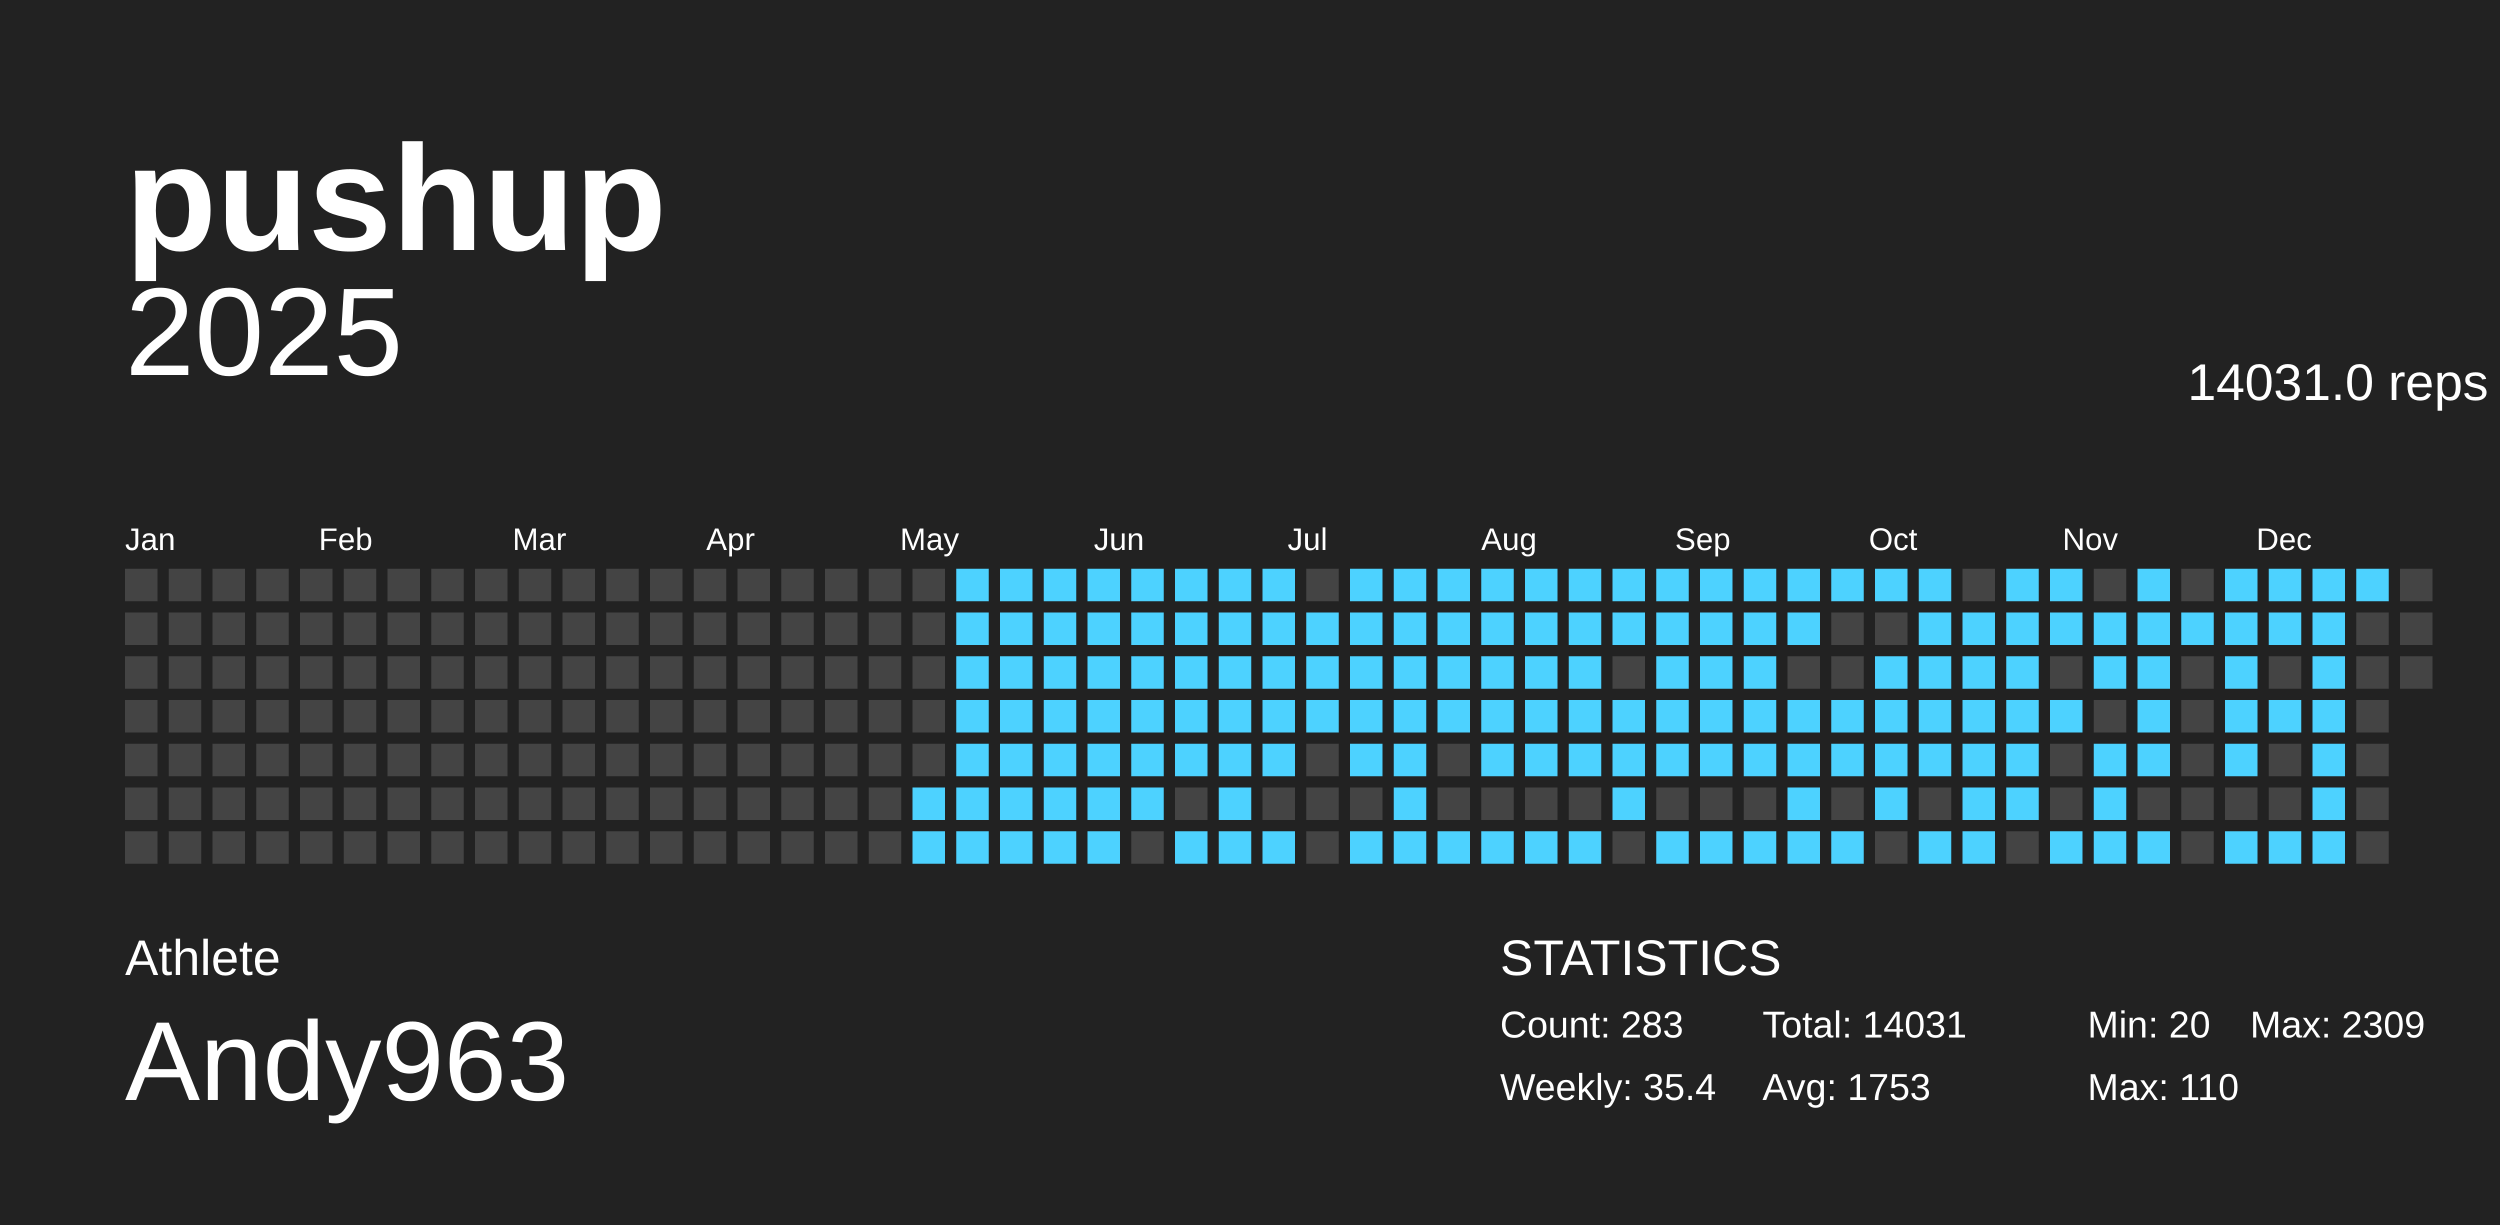
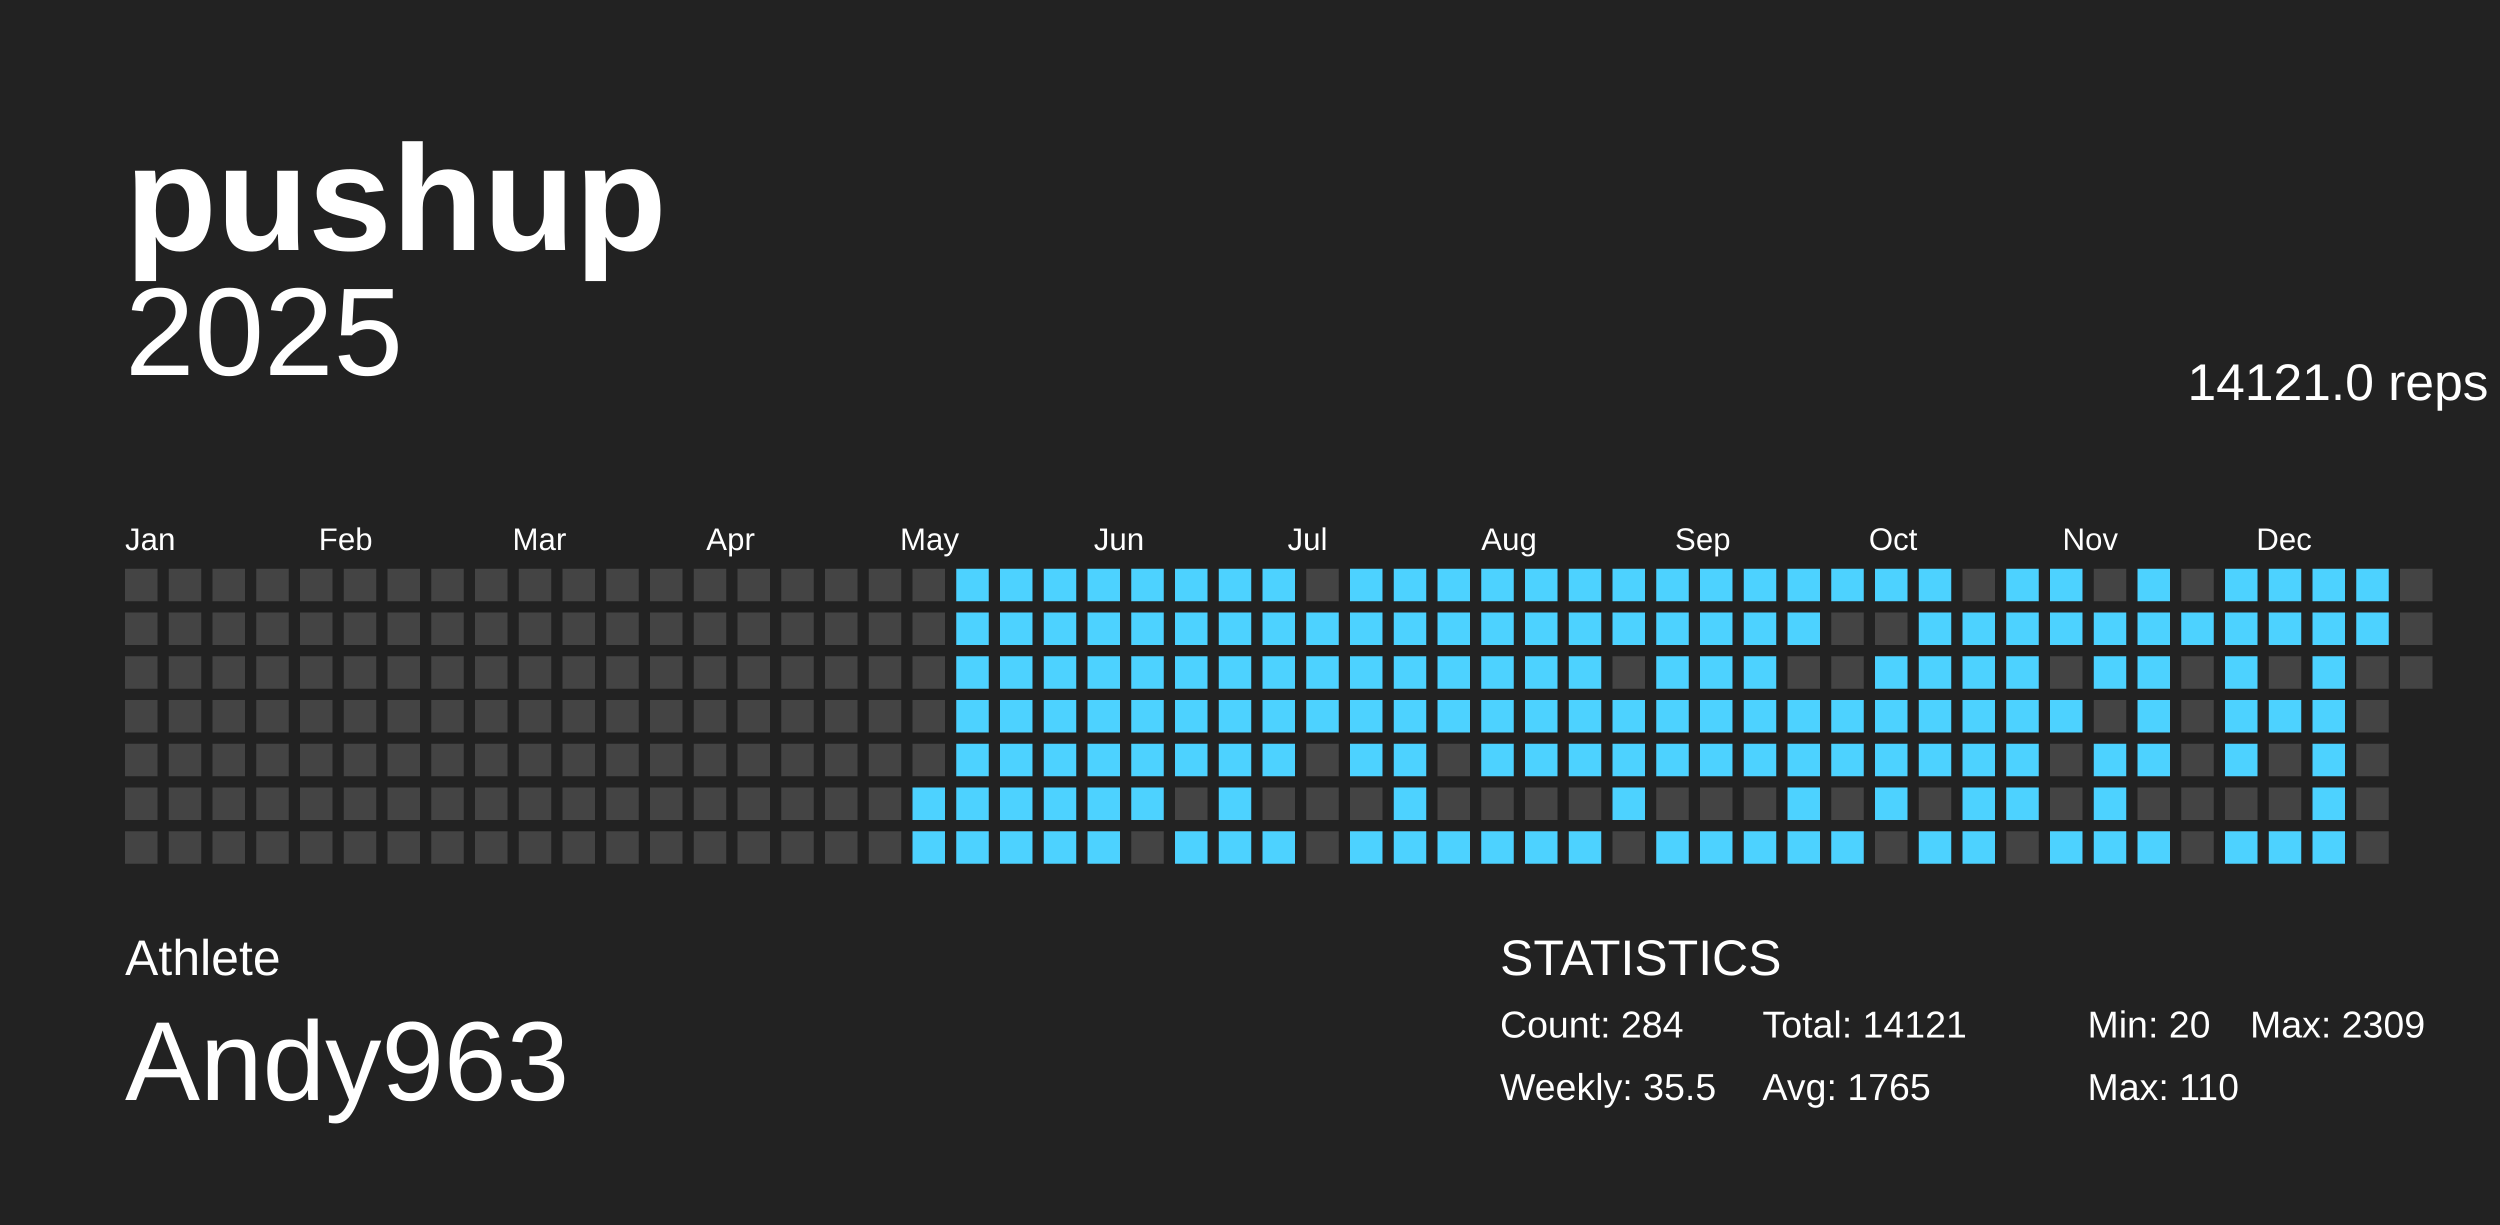
<svg xmlns="http://www.w3.org/2000/svg" baseProfile="full" height="98mm" version="1.1" viewBox="0,0,200,98" width="200mm">
  <defs />
  <g>
    <rect fill="#222222" height="98" width="200" x="0" y="0" />
    <g id="year2025">
      <text alignment-baseline="hanging" fill="#FFFFFF" style="font-size:10.0px; font-family:Arial;" x="10" y="30">2025</text>
-       <text alignment-baseline="hanging" fill="#FFFFFF" style="font-size:4.125px; font-family:Arial;" x="175" y="32">14031.0 reps</text>
+       <text alignment-baseline="hanging" fill="#FFFFFF" style="font-size:4.125px; font-family:Arial;" x="175" y="32">14121.0 reps</text>
      <text fill="#FFFFFF" style="font-size:2.5px; font-family:Arial" x="10.0" y="44">Jan</text>
      <text fill="#FFFFFF" style="font-size:2.5px; font-family:Arial" x="25.5" y="44">Feb</text>
      <text fill="#FFFFFF" style="font-size:2.5px; font-family:Arial" x="41.0" y="44">Mar</text>
      <text fill="#FFFFFF" style="font-size:2.5px; font-family:Arial" x="56.5" y="44">Apr</text>
      <text fill="#FFFFFF" style="font-size:2.5px; font-family:Arial" x="72.0" y="44">May</text>
      <text fill="#FFFFFF" style="font-size:2.5px; font-family:Arial" x="87.5" y="44">Jun</text>
      <text fill="#FFFFFF" style="font-size:2.5px; font-family:Arial" x="103.0" y="44">Jul</text>
      <text fill="#FFFFFF" style="font-size:2.5px; font-family:Arial" x="118.5" y="44">Aug</text>
      <text fill="#FFFFFF" style="font-size:2.5px; font-family:Arial" x="134.0" y="44">Sep</text>
      <text fill="#FFFFFF" style="font-size:2.5px; font-family:Arial" x="149.5" y="44">Oct</text>
      <text fill="#FFFFFF" style="font-size:2.5px; font-family:Arial" x="165.0" y="44">Nov</text>
      <text fill="#FFFFFF" style="font-size:2.5px; font-family:Arial" x="180.5" y="44">Dec</text>
      <rect fill="#444444" height="2.6" width="2.6" x="10.0" y="45.5" />
      <rect fill="#444444" height="2.6" width="2.6" x="10.0" y="49.0" />
      <rect fill="#444444" height="2.6" width="2.6" x="10.0" y="52.5" />
      <rect fill="#444444" height="2.6" width="2.6" x="10.0" y="56.0" />
      <rect fill="#444444" height="2.6" width="2.6" x="10.0" y="59.5" />
      <rect fill="#444444" height="2.6" width="2.6" x="10.0" y="63.0" />
      <rect fill="#444444" height="2.6" width="2.6" x="10.0" y="66.5" />
      <rect fill="#444444" height="2.6" width="2.6" x="13.5" y="45.5" />
      <rect fill="#444444" height="2.6" width="2.6" x="13.5" y="49.0" />
      <rect fill="#444444" height="2.6" width="2.6" x="13.5" y="52.5" />
      <rect fill="#444444" height="2.6" width="2.6" x="13.5" y="56.0" />
      <rect fill="#444444" height="2.6" width="2.6" x="13.5" y="59.5" />
      <rect fill="#444444" height="2.6" width="2.6" x="13.5" y="63.0" />
      <rect fill="#444444" height="2.6" width="2.6" x="13.5" y="66.5" />
      <rect fill="#444444" height="2.6" width="2.6" x="17.0" y="45.5" />
      <rect fill="#444444" height="2.6" width="2.6" x="17.0" y="49.0" />
      <rect fill="#444444" height="2.6" width="2.6" x="17.0" y="52.5" />
      <rect fill="#444444" height="2.6" width="2.6" x="17.0" y="56.0" />
      <rect fill="#444444" height="2.6" width="2.6" x="17.0" y="59.5" />
      <rect fill="#444444" height="2.6" width="2.6" x="17.0" y="63.0" />
      <rect fill="#444444" height="2.6" width="2.6" x="17.0" y="66.5" />
      <rect fill="#444444" height="2.6" width="2.6" x="20.5" y="45.5" />
      <rect fill="#444444" height="2.6" width="2.6" x="20.5" y="49.0" />
      <rect fill="#444444" height="2.6" width="2.6" x="20.5" y="52.5" />
      <rect fill="#444444" height="2.6" width="2.6" x="20.5" y="56.0" />
      <rect fill="#444444" height="2.6" width="2.6" x="20.5" y="59.5" />
      <rect fill="#444444" height="2.6" width="2.6" x="20.5" y="63.0" />
      <rect fill="#444444" height="2.6" width="2.6" x="20.5" y="66.5" />
      <rect fill="#444444" height="2.6" width="2.6" x="24.0" y="45.5" />
      <rect fill="#444444" height="2.6" width="2.6" x="24.0" y="49.0" />
      <rect fill="#444444" height="2.6" width="2.6" x="24.0" y="52.5" />
      <rect fill="#444444" height="2.6" width="2.6" x="24.0" y="56.0" />
      <rect fill="#444444" height="2.6" width="2.6" x="24.0" y="59.5" />
      <rect fill="#444444" height="2.6" width="2.6" x="24.0" y="63.0" />
      <rect fill="#444444" height="2.6" width="2.6" x="24.0" y="66.5" />
      <rect fill="#444444" height="2.6" width="2.6" x="27.5" y="45.5" />
      <rect fill="#444444" height="2.6" width="2.6" x="27.5" y="49.0" />
      <rect fill="#444444" height="2.6" width="2.6" x="27.5" y="52.5" />
      <rect fill="#444444" height="2.6" width="2.6" x="27.5" y="56.0" />
      <rect fill="#444444" height="2.6" width="2.6" x="27.5" y="59.5" />
      <rect fill="#444444" height="2.6" width="2.6" x="27.5" y="63.0" />
      <rect fill="#444444" height="2.6" width="2.6" x="27.5" y="66.5" />
      <rect fill="#444444" height="2.6" width="2.6" x="31.0" y="45.5" />
      <rect fill="#444444" height="2.6" width="2.6" x="31.0" y="49.0" />
      <rect fill="#444444" height="2.6" width="2.6" x="31.0" y="52.5" />
      <rect fill="#444444" height="2.6" width="2.6" x="31.0" y="56.0" />
      <rect fill="#444444" height="2.6" width="2.6" x="31.0" y="59.5" />
      <rect fill="#444444" height="2.6" width="2.6" x="31.0" y="63.0" />
      <rect fill="#444444" height="2.6" width="2.6" x="31.0" y="66.5" />
      <rect fill="#444444" height="2.6" width="2.6" x="34.5" y="45.5" />
      <rect fill="#444444" height="2.6" width="2.6" x="34.5" y="49.0" />
      <rect fill="#444444" height="2.6" width="2.6" x="34.5" y="52.5" />
      <rect fill="#444444" height="2.6" width="2.6" x="34.5" y="56.0" />
      <rect fill="#444444" height="2.6" width="2.6" x="34.5" y="59.5" />
      <rect fill="#444444" height="2.6" width="2.6" x="34.5" y="63.0" />
      <rect fill="#444444" height="2.6" width="2.6" x="34.5" y="66.5" />
      <rect fill="#444444" height="2.6" width="2.6" x="38.0" y="45.5" />
      <rect fill="#444444" height="2.6" width="2.6" x="38.0" y="49.0" />
      <rect fill="#444444" height="2.6" width="2.6" x="38.0" y="52.5" />
      <rect fill="#444444" height="2.6" width="2.6" x="38.0" y="56.0" />
      <rect fill="#444444" height="2.6" width="2.6" x="38.0" y="59.5" />
      <rect fill="#444444" height="2.6" width="2.6" x="38.0" y="63.0" />
      <rect fill="#444444" height="2.6" width="2.6" x="38.0" y="66.5" />
      <rect fill="#444444" height="2.6" width="2.6" x="41.5" y="45.5" />
      <rect fill="#444444" height="2.6" width="2.6" x="41.5" y="49.0" />
      <rect fill="#444444" height="2.6" width="2.6" x="41.5" y="52.5" />
      <rect fill="#444444" height="2.6" width="2.6" x="41.5" y="56.0" />
      <rect fill="#444444" height="2.6" width="2.6" x="41.5" y="59.5" />
      <rect fill="#444444" height="2.6" width="2.6" x="41.5" y="63.0" />
      <rect fill="#444444" height="2.6" width="2.6" x="41.5" y="66.5" />
      <rect fill="#444444" height="2.6" width="2.6" x="45.0" y="45.5" />
      <rect fill="#444444" height="2.6" width="2.6" x="45.0" y="49.0" />
      <rect fill="#444444" height="2.6" width="2.6" x="45.0" y="52.5" />
      <rect fill="#444444" height="2.6" width="2.6" x="45.0" y="56.0" />
      <rect fill="#444444" height="2.6" width="2.6" x="45.0" y="59.5" />
      <rect fill="#444444" height="2.6" width="2.6" x="45.0" y="63.0" />
      <rect fill="#444444" height="2.6" width="2.6" x="45.0" y="66.5" />
      <rect fill="#444444" height="2.6" width="2.6" x="48.5" y="45.5" />
      <rect fill="#444444" height="2.6" width="2.6" x="48.5" y="49.0" />
      <rect fill="#444444" height="2.6" width="2.6" x="48.5" y="52.5" />
      <rect fill="#444444" height="2.6" width="2.6" x="48.5" y="56.0" />
      <rect fill="#444444" height="2.6" width="2.6" x="48.5" y="59.5" />
      <rect fill="#444444" height="2.6" width="2.6" x="48.5" y="63.0" />
      <rect fill="#444444" height="2.6" width="2.6" x="48.5" y="66.5" />
      <rect fill="#444444" height="2.6" width="2.6" x="52.0" y="45.5" />
      <rect fill="#444444" height="2.6" width="2.6" x="52.0" y="49.0" />
      <rect fill="#444444" height="2.6" width="2.6" x="52.0" y="52.5" />
      <rect fill="#444444" height="2.6" width="2.6" x="52.0" y="56.0" />
      <rect fill="#444444" height="2.6" width="2.6" x="52.0" y="59.5" />
      <rect fill="#444444" height="2.6" width="2.6" x="52.0" y="63.0" />
      <rect fill="#444444" height="2.6" width="2.6" x="52.0" y="66.5" />
      <rect fill="#444444" height="2.6" width="2.6" x="55.5" y="45.5" />
      <rect fill="#444444" height="2.6" width="2.6" x="55.5" y="49.0" />
      <rect fill="#444444" height="2.6" width="2.6" x="55.5" y="52.5" />
      <rect fill="#444444" height="2.6" width="2.6" x="55.5" y="56.0" />
      <rect fill="#444444" height="2.6" width="2.6" x="55.5" y="59.5" />
      <rect fill="#444444" height="2.6" width="2.6" x="55.5" y="63.0" />
      <rect fill="#444444" height="2.6" width="2.6" x="55.5" y="66.5" />
      <rect fill="#444444" height="2.6" width="2.6" x="59.0" y="45.5" />
      <rect fill="#444444" height="2.6" width="2.6" x="59.0" y="49.0" />
      <rect fill="#444444" height="2.6" width="2.6" x="59.0" y="52.5" />
      <rect fill="#444444" height="2.6" width="2.6" x="59.0" y="56.0" />
      <rect fill="#444444" height="2.6" width="2.6" x="59.0" y="59.5" />
      <rect fill="#444444" height="2.6" width="2.6" x="59.0" y="63.0" />
      <rect fill="#444444" height="2.6" width="2.6" x="59.0" y="66.5" />
      <rect fill="#444444" height="2.6" width="2.6" x="62.5" y="45.5" />
      <rect fill="#444444" height="2.6" width="2.6" x="62.5" y="49.0" />
      <rect fill="#444444" height="2.6" width="2.6" x="62.5" y="52.5" />
      <rect fill="#444444" height="2.6" width="2.6" x="62.5" y="56.0" />
      <rect fill="#444444" height="2.6" width="2.6" x="62.5" y="59.5" />
      <rect fill="#444444" height="2.6" width="2.6" x="62.5" y="63.0" />
      <rect fill="#444444" height="2.6" width="2.6" x="62.5" y="66.5" />
      <rect fill="#444444" height="2.6" width="2.6" x="66.0" y="45.5" />
      <rect fill="#444444" height="2.6" width="2.6" x="66.0" y="49.0" />
      <rect fill="#444444" height="2.6" width="2.6" x="66.0" y="52.5" />
      <rect fill="#444444" height="2.6" width="2.6" x="66.0" y="56.0" />
      <rect fill="#444444" height="2.6" width="2.6" x="66.0" y="59.5" />
      <rect fill="#444444" height="2.6" width="2.6" x="66.0" y="63.0" />
      <rect fill="#444444" height="2.6" width="2.6" x="66.0" y="66.5" />
      <rect fill="#444444" height="2.6" width="2.6" x="69.5" y="45.5" />
      <rect fill="#444444" height="2.6" width="2.6" x="69.5" y="49.0" />
      <rect fill="#444444" height="2.6" width="2.6" x="69.5" y="52.5" />
      <rect fill="#444444" height="2.6" width="2.6" x="69.5" y="56.0" />
      <rect fill="#444444" height="2.6" width="2.6" x="69.5" y="59.5" />
      <rect fill="#444444" height="2.6" width="2.6" x="69.5" y="63.0" />
      <rect fill="#444444" height="2.6" width="2.6" x="69.5" y="66.5" />
      <rect fill="#444444" height="2.6" width="2.6" x="73.0" y="45.5" />
      <rect fill="#444444" height="2.6" width="2.6" x="73.0" y="49.0" />
      <rect fill="#444444" height="2.6" width="2.6" x="73.0" y="52.5" />
      <rect fill="#444444" height="2.6" width="2.6" x="73.0" y="56.0" />
      <rect fill="#444444" height="2.6" width="2.6" x="73.0" y="59.5" />
      <rect fill="#4dd2ff" height="2.6" width="2.6" x="73.0" y="63.0" />
      <rect fill="#4dd2ff" height="2.6" width="2.6" x="73.0" y="66.5" />
      <rect fill="#4dd2ff" height="2.6" width="2.6" x="76.5" y="45.5" />
      <rect fill="#4dd2ff" height="2.6" width="2.6" x="76.5" y="49.0" />
      <rect fill="#4dd2ff" height="2.6" width="2.6" x="76.5" y="52.5" />
      <rect fill="#4dd2ff" height="2.6" width="2.6" x="76.5" y="56.0" />
      <rect fill="#4dd2ff" height="2.6" width="2.6" x="76.5" y="59.5" />
      <rect fill="#4dd2ff" height="2.6" width="2.6" x="76.5" y="63.0" />
      <rect fill="#4dd2ff" height="2.6" width="2.6" x="76.5" y="66.5" />
      <rect fill="#4dd2ff" height="2.6" width="2.6" x="80.0" y="45.5" />
      <rect fill="#4dd2ff" height="2.6" width="2.6" x="80.0" y="49.0" />
      <rect fill="#4dd2ff" height="2.6" width="2.6" x="80.0" y="52.5" />
      <rect fill="#4dd2ff" height="2.6" width="2.6" x="80.0" y="56.0" />
      <rect fill="#4dd2ff" height="2.6" width="2.6" x="80.0" y="59.5" />
      <rect fill="#4dd2ff" height="2.6" width="2.6" x="80.0" y="63.0" />
      <rect fill="#4dd2ff" height="2.6" width="2.6" x="80.0" y="66.5" />
      <rect fill="#4dd2ff" height="2.6" width="2.6" x="83.5" y="45.5" />
      <rect fill="#4dd2ff" height="2.6" width="2.6" x="83.5" y="49.0" />
      <rect fill="#4dd2ff" height="2.6" width="2.6" x="83.5" y="52.5" />
      <rect fill="#4dd2ff" height="2.6" width="2.6" x="83.5" y="56.0" />
      <rect fill="#4dd2ff" height="2.6" width="2.6" x="83.5" y="59.5" />
      <rect fill="#4dd2ff" height="2.6" width="2.6" x="83.5" y="63.0" />
      <rect fill="#4dd2ff" height="2.6" width="2.6" x="83.5" y="66.5" />
      <rect fill="#4dd2ff" height="2.6" width="2.6" x="87.0" y="45.5" />
      <rect fill="#4dd2ff" height="2.6" width="2.6" x="87.0" y="49.0" />
      <rect fill="#4dd2ff" height="2.6" width="2.6" x="87.0" y="52.5" />
      <rect fill="#4dd2ff" height="2.6" width="2.6" x="87.0" y="56.0" />
      <rect fill="#4dd2ff" height="2.6" width="2.6" x="87.0" y="59.5" />
      <rect fill="#4dd2ff" height="2.6" width="2.6" x="87.0" y="63.0" />
      <rect fill="#4dd2ff" height="2.6" width="2.6" x="87.0" y="66.5" />
      <rect fill="#4dd2ff" height="2.6" width="2.6" x="90.5" y="45.5" />
      <rect fill="#4dd2ff" height="2.6" width="2.6" x="90.5" y="49.0" />
      <rect fill="#4dd2ff" height="2.6" width="2.6" x="90.5" y="52.5" />
      <rect fill="#4dd2ff" height="2.6" width="2.6" x="90.5" y="56.0" />
      <rect fill="#4dd2ff" height="2.6" width="2.6" x="90.5" y="59.5" />
      <rect fill="#4dd2ff" height="2.6" width="2.6" x="90.5" y="63.0" />
      <rect fill="#444444" height="2.6" width="2.6" x="90.5" y="66.5" />
      <rect fill="#4dd2ff" height="2.6" width="2.6" x="94.0" y="45.5" />
      <rect fill="#4dd2ff" height="2.6" width="2.6" x="94.0" y="49.0" />
      <rect fill="#4dd2ff" height="2.6" width="2.6" x="94.0" y="52.5" />
      <rect fill="#4dd2ff" height="2.6" width="2.6" x="94.0" y="56.0" />
      <rect fill="#4dd2ff" height="2.6" width="2.6" x="94.0" y="59.5" />
      <rect fill="#444444" height="2.6" width="2.6" x="94.0" y="63.0" />
      <rect fill="#4dd2ff" height="2.6" width="2.6" x="94.0" y="66.5" />
      <rect fill="#4dd2ff" height="2.6" width="2.6" x="97.5" y="45.5" />
      <rect fill="#4dd2ff" height="2.6" width="2.6" x="97.5" y="49.0" />
      <rect fill="#4dd2ff" height="2.6" width="2.6" x="97.5" y="52.5" />
      <rect fill="#4dd2ff" height="2.6" width="2.6" x="97.5" y="56.0" />
      <rect fill="#4dd2ff" height="2.6" width="2.6" x="97.5" y="59.5" />
      <rect fill="#4dd2ff" height="2.6" width="2.6" x="97.5" y="63.0" />
      <rect fill="#4dd2ff" height="2.6" width="2.6" x="97.5" y="66.5" />
      <rect fill="#4dd2ff" height="2.6" width="2.6" x="101.0" y="45.5" />
      <rect fill="#4dd2ff" height="2.6" width="2.6" x="101.0" y="49.0" />
      <rect fill="#4dd2ff" height="2.6" width="2.6" x="101.0" y="52.5" />
      <rect fill="#4dd2ff" height="2.6" width="2.6" x="101.0" y="56.0" />
      <rect fill="#4dd2ff" height="2.6" width="2.6" x="101.0" y="59.5" />
      <rect fill="#444444" height="2.6" width="2.6" x="101.0" y="63.0" />
      <rect fill="#4dd2ff" height="2.6" width="2.6" x="101.0" y="66.5" />
      <rect fill="#444444" height="2.6" width="2.6" x="104.5" y="45.5" />
      <rect fill="#4dd2ff" height="2.6" width="2.6" x="104.5" y="49.0" />
      <rect fill="#4dd2ff" height="2.6" width="2.6" x="104.5" y="52.5" />
      <rect fill="#4dd2ff" height="2.6" width="2.6" x="104.5" y="56.0" />
      <rect fill="#444444" height="2.6" width="2.6" x="104.5" y="59.5" />
      <rect fill="#444444" height="2.6" width="2.6" x="104.5" y="63.0" />
      <rect fill="#444444" height="2.6" width="2.6" x="104.5" y="66.5" />
      <rect fill="#4dd2ff" height="2.6" width="2.6" x="108.0" y="45.5" />
      <rect fill="#4dd2ff" height="2.6" width="2.6" x="108.0" y="49.0" />
      <rect fill="#4dd2ff" height="2.6" width="2.6" x="108.0" y="52.5" />
      <rect fill="#4dd2ff" height="2.6" width="2.6" x="108.0" y="56.0" />
      <rect fill="#4dd2ff" height="2.6" width="2.6" x="108.0" y="59.5" />
      <rect fill="#444444" height="2.6" width="2.6" x="108.0" y="63.0" />
      <rect fill="#4dd2ff" height="2.6" width="2.6" x="108.0" y="66.5" />
      <rect fill="#4dd2ff" height="2.6" width="2.6" x="111.5" y="45.5" />
      <rect fill="#4dd2ff" height="2.6" width="2.6" x="111.5" y="49.0" />
      <rect fill="#4dd2ff" height="2.6" width="2.6" x="111.5" y="52.5" />
      <rect fill="#4dd2ff" height="2.6" width="2.6" x="111.5" y="56.0" />
      <rect fill="#4dd2ff" height="2.6" width="2.6" x="111.5" y="59.5" />
      <rect fill="#4dd2ff" height="2.6" width="2.6" x="111.5" y="63.0" />
      <rect fill="#4dd2ff" height="2.6" width="2.6" x="111.5" y="66.5" />
      <rect fill="#4dd2ff" height="2.6" width="2.6" x="115.0" y="45.5" />
      <rect fill="#4dd2ff" height="2.6" width="2.6" x="115.0" y="49.0" />
      <rect fill="#4dd2ff" height="2.6" width="2.6" x="115.0" y="52.5" />
      <rect fill="#4dd2ff" height="2.6" width="2.6" x="115.0" y="56.0" />
      <rect fill="#444444" height="2.6" width="2.6" x="115.0" y="59.5" />
      <rect fill="#444444" height="2.6" width="2.6" x="115.0" y="63.0" />
      <rect fill="#4dd2ff" height="2.6" width="2.6" x="115.0" y="66.5" />
      <rect fill="#4dd2ff" height="2.6" width="2.6" x="118.5" y="45.5" />
      <rect fill="#4dd2ff" height="2.6" width="2.6" x="118.5" y="49.0" />
      <rect fill="#4dd2ff" height="2.6" width="2.6" x="118.5" y="52.5" />
      <rect fill="#4dd2ff" height="2.6" width="2.6" x="118.5" y="56.0" />
      <rect fill="#4dd2ff" height="2.6" width="2.6" x="118.5" y="59.5" />
      <rect fill="#444444" height="2.6" width="2.6" x="118.5" y="63.0" />
      <rect fill="#4dd2ff" height="2.6" width="2.6" x="118.5" y="66.5" />
      <rect fill="#4dd2ff" height="2.6" width="2.6" x="122.0" y="45.5" />
      <rect fill="#4dd2ff" height="2.6" width="2.6" x="122.0" y="49.0" />
      <rect fill="#4dd2ff" height="2.6" width="2.6" x="122.0" y="52.5" />
      <rect fill="#4dd2ff" height="2.6" width="2.6" x="122.0" y="56.0" />
      <rect fill="#4dd2ff" height="2.6" width="2.6" x="122.0" y="59.5" />
      <rect fill="#444444" height="2.6" width="2.6" x="122.0" y="63.0" />
      <rect fill="#4dd2ff" height="2.6" width="2.6" x="122.0" y="66.5" />
      <rect fill="#4dd2ff" height="2.6" width="2.6" x="125.5" y="45.5" />
      <rect fill="#4dd2ff" height="2.6" width="2.6" x="125.5" y="49.0" />
      <rect fill="#4dd2ff" height="2.6" width="2.6" x="125.5" y="52.5" />
      <rect fill="#4dd2ff" height="2.6" width="2.6" x="125.5" y="56.0" />
      <rect fill="#4dd2ff" height="2.6" width="2.6" x="125.5" y="59.5" />
      <rect fill="#444444" height="2.6" width="2.6" x="125.5" y="63.0" />
      <rect fill="#4dd2ff" height="2.6" width="2.6" x="125.5" y="66.5" />
      <rect fill="#4dd2ff" height="2.6" width="2.6" x="129.0" y="45.5" />
      <rect fill="#4dd2ff" height="2.6" width="2.6" x="129.0" y="49.0" />
      <rect fill="#444444" height="2.6" width="2.6" x="129.0" y="52.5" />
      <rect fill="#4dd2ff" height="2.6" width="2.6" x="129.0" y="56.0" />
      <rect fill="#4dd2ff" height="2.6" width="2.6" x="129.0" y="59.5" />
      <rect fill="#4dd2ff" height="2.6" width="2.6" x="129.0" y="63.0" />
      <rect fill="#444444" height="2.6" width="2.6" x="129.0" y="66.5" />
      <rect fill="#4dd2ff" height="2.6" width="2.6" x="132.5" y="45.5" />
      <rect fill="#4dd2ff" height="2.6" width="2.6" x="132.5" y="49.0" />
      <rect fill="#4dd2ff" height="2.6" width="2.6" x="132.5" y="52.5" />
      <rect fill="#4dd2ff" height="2.6" width="2.6" x="132.5" y="56.0" />
      <rect fill="#4dd2ff" height="2.6" width="2.6" x="132.5" y="59.5" />
      <rect fill="#444444" height="2.6" width="2.6" x="132.5" y="63.0" />
      <rect fill="#4dd2ff" height="2.6" width="2.6" x="132.5" y="66.5" />
      <rect fill="#4dd2ff" height="2.6" width="2.6" x="136.0" y="45.5" />
      <rect fill="#4dd2ff" height="2.6" width="2.6" x="136.0" y="49.0" />
      <rect fill="#4dd2ff" height="2.6" width="2.6" x="136.0" y="52.5" />
      <rect fill="#4dd2ff" height="2.6" width="2.6" x="136.0" y="56.0" />
      <rect fill="#4dd2ff" height="2.6" width="2.6" x="136.0" y="59.5" />
      <rect fill="#444444" height="2.6" width="2.6" x="136.0" y="63.0" />
      <rect fill="#4dd2ff" height="2.6" width="2.6" x="136.0" y="66.5" />
      <rect fill="#4dd2ff" height="2.6" width="2.6" x="139.5" y="45.5" />
      <rect fill="#4dd2ff" height="2.6" width="2.6" x="139.5" y="49.0" />
      <rect fill="#4dd2ff" height="2.6" width="2.6" x="139.5" y="52.5" />
      <rect fill="#4dd2ff" height="2.6" width="2.6" x="139.5" y="56.0" />
      <rect fill="#4dd2ff" height="2.6" width="2.6" x="139.5" y="59.5" />
      <rect fill="#444444" height="2.6" width="2.6" x="139.5" y="63.0" />
      <rect fill="#4dd2ff" height="2.6" width="2.6" x="139.5" y="66.5" />
      <rect fill="#4dd2ff" height="2.6" width="2.6" x="143.0" y="45.5" />
      <rect fill="#4dd2ff" height="2.6" width="2.6" x="143.0" y="49.0" />
      <rect fill="#444444" height="2.6" width="2.6" x="143.0" y="52.5" />
      <rect fill="#4dd2ff" height="2.6" width="2.6" x="143.0" y="56.0" />
      <rect fill="#4dd2ff" height="2.6" width="2.6" x="143.0" y="59.5" />
      <rect fill="#4dd2ff" height="2.6" width="2.6" x="143.0" y="63.0" />
      <rect fill="#4dd2ff" height="2.6" width="2.6" x="143.0" y="66.5" />
      <rect fill="#4dd2ff" height="2.6" width="2.6" x="146.5" y="45.5" />
      <rect fill="#444444" height="2.6" width="2.6" x="146.5" y="49.0" />
      <rect fill="#444444" height="2.6" width="2.6" x="146.5" y="52.5" />
      <rect fill="#4dd2ff" height="2.6" width="2.6" x="146.5" y="56.0" />
      <rect fill="#4dd2ff" height="2.6" width="2.6" x="146.5" y="59.5" />
      <rect fill="#444444" height="2.6" width="2.6" x="146.5" y="63.0" />
      <rect fill="#4dd2ff" height="2.6" width="2.6" x="146.5" y="66.5" />
      <rect fill="#4dd2ff" height="2.6" width="2.6" x="150.0" y="45.5" />
      <rect fill="#444444" height="2.6" width="2.6" x="150.0" y="49.0" />
      <rect fill="#4dd2ff" height="2.6" width="2.6" x="150.0" y="52.5" />
      <rect fill="#4dd2ff" height="2.6" width="2.6" x="150.0" y="56.0" />
      <rect fill="#4dd2ff" height="2.6" width="2.6" x="150.0" y="59.5" />
      <rect fill="#4dd2ff" height="2.6" width="2.6" x="150.0" y="63.0" />
      <rect fill="#444444" height="2.6" width="2.6" x="150.0" y="66.5" />
      <rect fill="#4dd2ff" height="2.6" width="2.6" x="153.5" y="45.5" />
      <rect fill="#4dd2ff" height="2.6" width="2.6" x="153.5" y="49.0" />
      <rect fill="#4dd2ff" height="2.6" width="2.6" x="153.5" y="52.5" />
      <rect fill="#4dd2ff" height="2.6" width="2.6" x="153.5" y="56.0" />
      <rect fill="#4dd2ff" height="2.6" width="2.6" x="153.5" y="59.5" />
      <rect fill="#444444" height="2.6" width="2.6" x="153.5" y="63.0" />
      <rect fill="#4dd2ff" height="2.6" width="2.6" x="153.5" y="66.5" />
      <rect fill="#444444" height="2.6" width="2.6" x="157.0" y="45.5" />
      <rect fill="#4dd2ff" height="2.6" width="2.6" x="157.0" y="49.0" />
      <rect fill="#4dd2ff" height="2.6" width="2.6" x="157.0" y="52.5" />
      <rect fill="#4dd2ff" height="2.6" width="2.6" x="157.0" y="56.0" />
      <rect fill="#4dd2ff" height="2.6" width="2.6" x="157.0" y="59.5" />
      <rect fill="#4dd2ff" height="2.6" width="2.6" x="157.0" y="63.0" />
      <rect fill="#4dd2ff" height="2.6" width="2.6" x="157.0" y="66.5" />
      <rect fill="#4dd2ff" height="2.6" width="2.6" x="160.5" y="45.5" />
      <rect fill="#4dd2ff" height="2.6" width="2.6" x="160.5" y="49.0" />
      <rect fill="#4dd2ff" height="2.6" width="2.6" x="160.5" y="52.5" />
      <rect fill="#4dd2ff" height="2.6" width="2.6" x="160.5" y="56.0" />
      <rect fill="#4dd2ff" height="2.6" width="2.6" x="160.5" y="59.5" />
      <rect fill="#4dd2ff" height="2.6" width="2.6" x="160.5" y="63.0" />
      <rect fill="#444444" height="2.6" width="2.6" x="160.5" y="66.5" />
      <rect fill="#4dd2ff" height="2.6" width="2.6" x="164.0" y="45.5" />
      <rect fill="#4dd2ff" height="2.6" width="2.6" x="164.0" y="49.0" />
      <rect fill="#444444" height="2.6" width="2.6" x="164.0" y="52.5" />
      <rect fill="#4dd2ff" height="2.6" width="2.6" x="164.0" y="56.0" />
      <rect fill="#444444" height="2.6" width="2.6" x="164.0" y="59.5" />
      <rect fill="#444444" height="2.6" width="2.6" x="164.0" y="63.0" />
      <rect fill="#4dd2ff" height="2.6" width="2.6" x="164.0" y="66.5" />
      <rect fill="#444444" height="2.6" width="2.6" x="167.5" y="45.5" />
      <rect fill="#4dd2ff" height="2.6" width="2.6" x="167.5" y="49.0" />
      <rect fill="#4dd2ff" height="2.6" width="2.6" x="167.5" y="52.5" />
      <rect fill="#444444" height="2.6" width="2.6" x="167.5" y="56.0" />
      <rect fill="#4dd2ff" height="2.6" width="2.6" x="167.5" y="59.5" />
      <rect fill="#4dd2ff" height="2.6" width="2.6" x="167.5" y="63.0" />
      <rect fill="#4dd2ff" height="2.6" width="2.6" x="167.5" y="66.5" />
      <rect fill="#4dd2ff" height="2.6" width="2.6" x="171.0" y="45.5" />
      <rect fill="#4dd2ff" height="2.6" width="2.6" x="171.0" y="49.0" />
      <rect fill="#4dd2ff" height="2.6" width="2.6" x="171.0" y="52.5" />
      <rect fill="#4dd2ff" height="2.6" width="2.6" x="171.0" y="56.0" />
      <rect fill="#4dd2ff" height="2.6" width="2.6" x="171.0" y="59.5" />
      <rect fill="#444444" height="2.6" width="2.6" x="171.0" y="63.0" />
      <rect fill="#4dd2ff" height="2.6" width="2.6" x="171.0" y="66.5" />
      <rect fill="#444444" height="2.6" width="2.6" x="174.5" y="45.5" />
      <rect fill="#4dd2ff" height="2.6" width="2.6" x="174.5" y="49.0" />
      <rect fill="#444444" height="2.6" width="2.6" x="174.5" y="52.5" />
      <rect fill="#444444" height="2.6" width="2.6" x="174.5" y="56.0" />
      <rect fill="#444444" height="2.6" width="2.6" x="174.5" y="59.5" />
      <rect fill="#444444" height="2.6" width="2.6" x="174.5" y="63.0" />
      <rect fill="#444444" height="2.6" width="2.6" x="174.5" y="66.5" />
      <rect fill="#4dd2ff" height="2.6" width="2.6" x="178.0" y="45.5" />
      <rect fill="#4dd2ff" height="2.6" width="2.6" x="178.0" y="49.0" />
      <rect fill="#4dd2ff" height="2.6" width="2.6" x="178.0" y="52.5" />
      <rect fill="#4dd2ff" height="2.6" width="2.6" x="178.0" y="56.0" />
      <rect fill="#4dd2ff" height="2.6" width="2.6" x="178.0" y="59.5" />
      <rect fill="#444444" height="2.6" width="2.6" x="178.0" y="63.0" />
      <rect fill="#4dd2ff" height="2.6" width="2.6" x="178.0" y="66.5" />
      <rect fill="#4dd2ff" height="2.6" width="2.6" x="181.5" y="45.5" />
      <rect fill="#4dd2ff" height="2.6" width="2.6" x="181.5" y="49.0" />
      <rect fill="#444444" height="2.6" width="2.6" x="181.5" y="52.5" />
      <rect fill="#4dd2ff" height="2.6" width="2.6" x="181.5" y="56.0" />
      <rect fill="#444444" height="2.6" width="2.6" x="181.5" y="59.5" />
      <rect fill="#444444" height="2.6" width="2.6" x="181.5" y="63.0" />
      <rect fill="#4dd2ff" height="2.6" width="2.6" x="181.5" y="66.5" />
      <rect fill="#4dd2ff" height="2.6" width="2.6" x="185.0" y="45.5" />
      <rect fill="#4dd2ff" height="2.6" width="2.6" x="185.0" y="49.0" />
      <rect fill="#4dd2ff" height="2.6" width="2.6" x="185.0" y="52.5" />
      <rect fill="#4dd2ff" height="2.6" width="2.6" x="185.0" y="56.0" />
      <rect fill="#4dd2ff" height="2.6" width="2.6" x="185.0" y="59.5" />
      <rect fill="#4dd2ff" height="2.6" width="2.6" x="185.0" y="63.0" />
      <rect fill="#4dd2ff" height="2.6" width="2.6" x="185.0" y="66.5" />
      <rect fill="#4dd2ff" height="2.6" width="2.6" x="188.5" y="45.5" />
-       <rect fill="#444444" height="2.6" width="2.6" x="188.5" y="49.0" />
+       <rect fill="#4dd2ff" height="2.6" width="2.6" x="188.5" y="49.0" />
      <rect fill="#444444" height="2.6" width="2.6" x="188.5" y="52.5" />
      <rect fill="#444444" height="2.6" width="2.6" x="188.5" y="56.0" />
      <rect fill="#444444" height="2.6" width="2.6" x="188.5" y="59.5" />
      <rect fill="#444444" height="2.6" width="2.6" x="188.5" y="63.0" />
      <rect fill="#444444" height="2.6" width="2.6" x="188.5" y="66.5" />
      <rect fill="#444444" height="2.6" width="2.6" x="192.0" y="45.5" />
      <rect fill="#444444" height="2.6" width="2.6" x="192.0" y="49.0" />
      <rect fill="#444444" height="2.6" width="2.6" x="192.0" y="52.5" />
    </g>
  </g>
  <text fill="#FFFFFF" style="font-size:12px; font-family:Arial; font-weight:bold;" x="10" y="20">pushup</text>
  <text fill="#FFFFFF" style="font-size:4px; font-family:Arial" x="10" y="78">Athlete</text>
  <text fill="#FFFFFF" style="font-size:9px; font-family:Arial" x="10" y="88">Andy963</text>
  <text fill="#FFFFFF" style="font-size:4px; font-family:Arial" x="120" y="78">STATISTICS</text>
-   <text fill="#FFFFFF" style="font-size:3px; font-family:Arial" x="120" y="83">Count: 283</text>
-   <text fill="#FFFFFF" style="font-size:3px; font-family:Arial" x="120" y="88">Weekly: 35.4</text>
-   <text fill="#FFFFFF" style="font-size:3px; font-family:Arial" x="141" y="83">Total: 14031</text>
-   <text fill="#FFFFFF" style="font-size:3px; font-family:Arial" x="141" y="88">Avg: 1753</text>
+   <text fill="#FFFFFF" style="font-size:3px; font-family:Arial" x="120" y="83">Count: 284</text>
+   <text fill="#FFFFFF" style="font-size:3px; font-family:Arial" x="120" y="88">Weekly: 35.5</text>
+   <text fill="#FFFFFF" style="font-size:3px; font-family:Arial" x="141" y="83">Total: 14121</text>
+   <text fill="#FFFFFF" style="font-size:3px; font-family:Arial" x="141" y="88">Avg: 1765</text>
  <text fill="#FFFFFF" style="font-size:3px; font-family:Arial" x="167" y="83">Min: 20</text>
  <text fill="#FFFFFF" style="font-size:3px; font-family:Arial" x="167" y="88">Max: 110</text>
  <text fill="#FFFFFF" style="font-size:3px; font-family:Arial" x="180" y="83">Max: 2309</text>
</svg>
